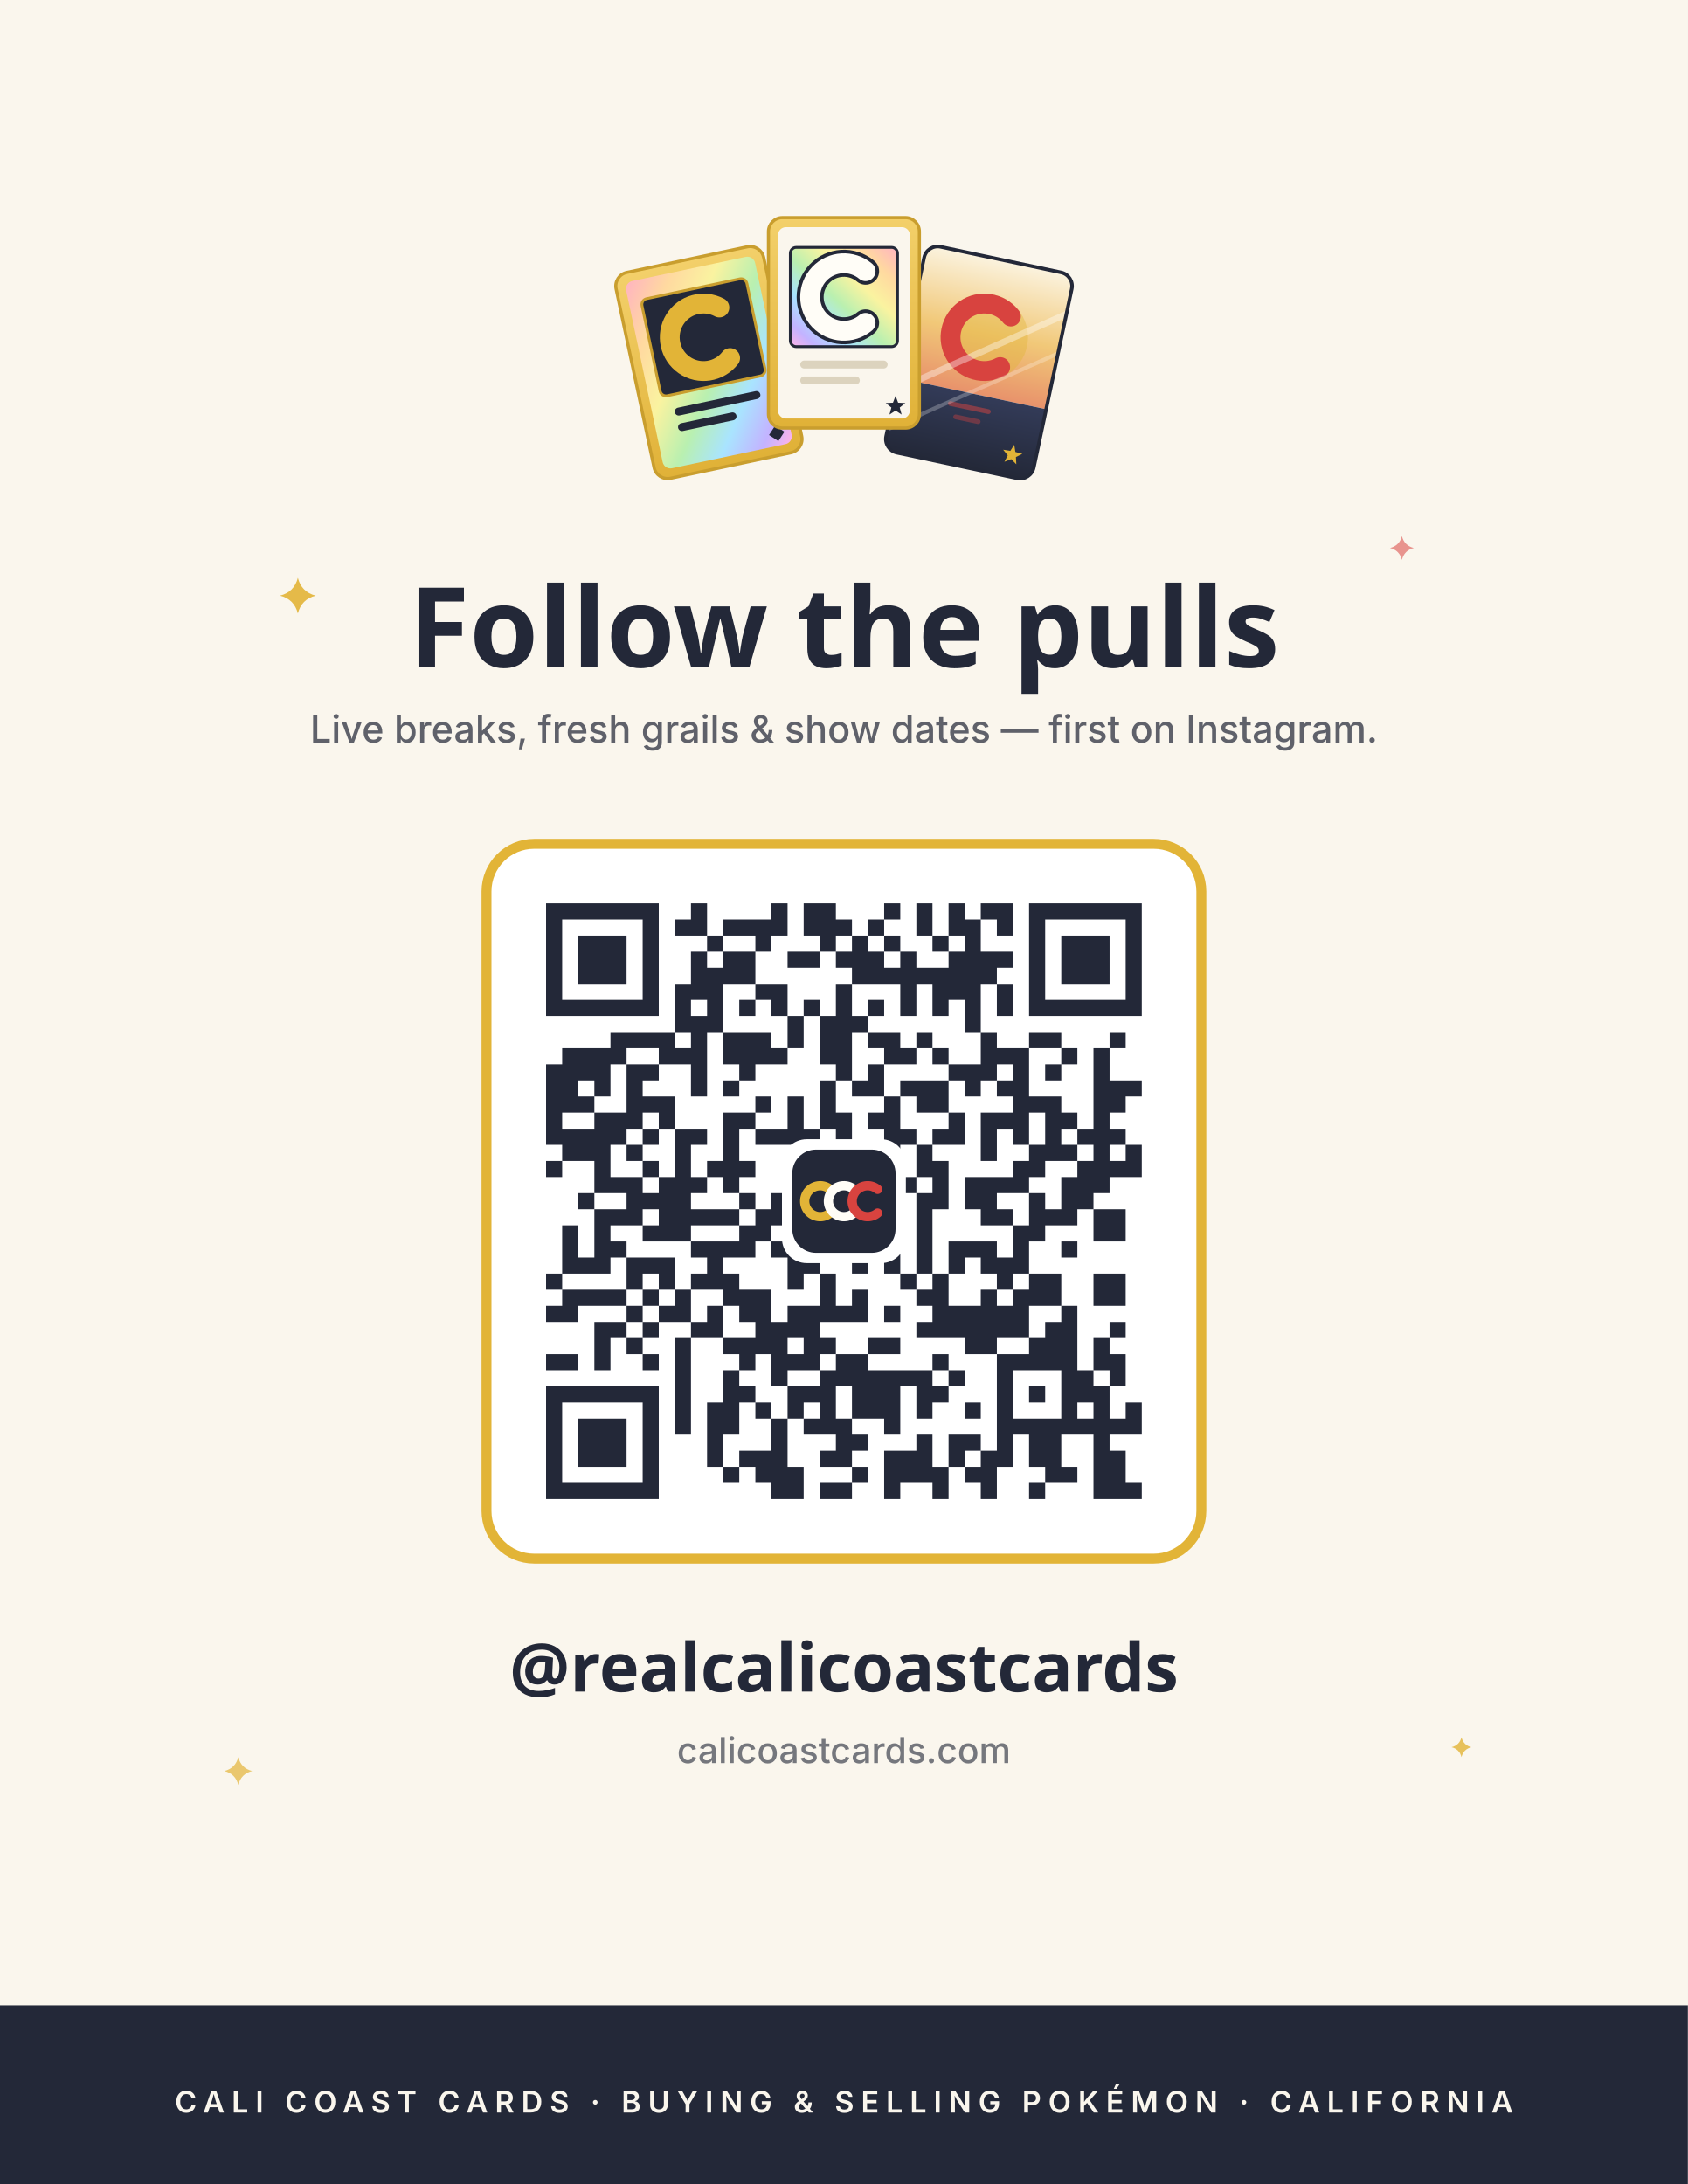
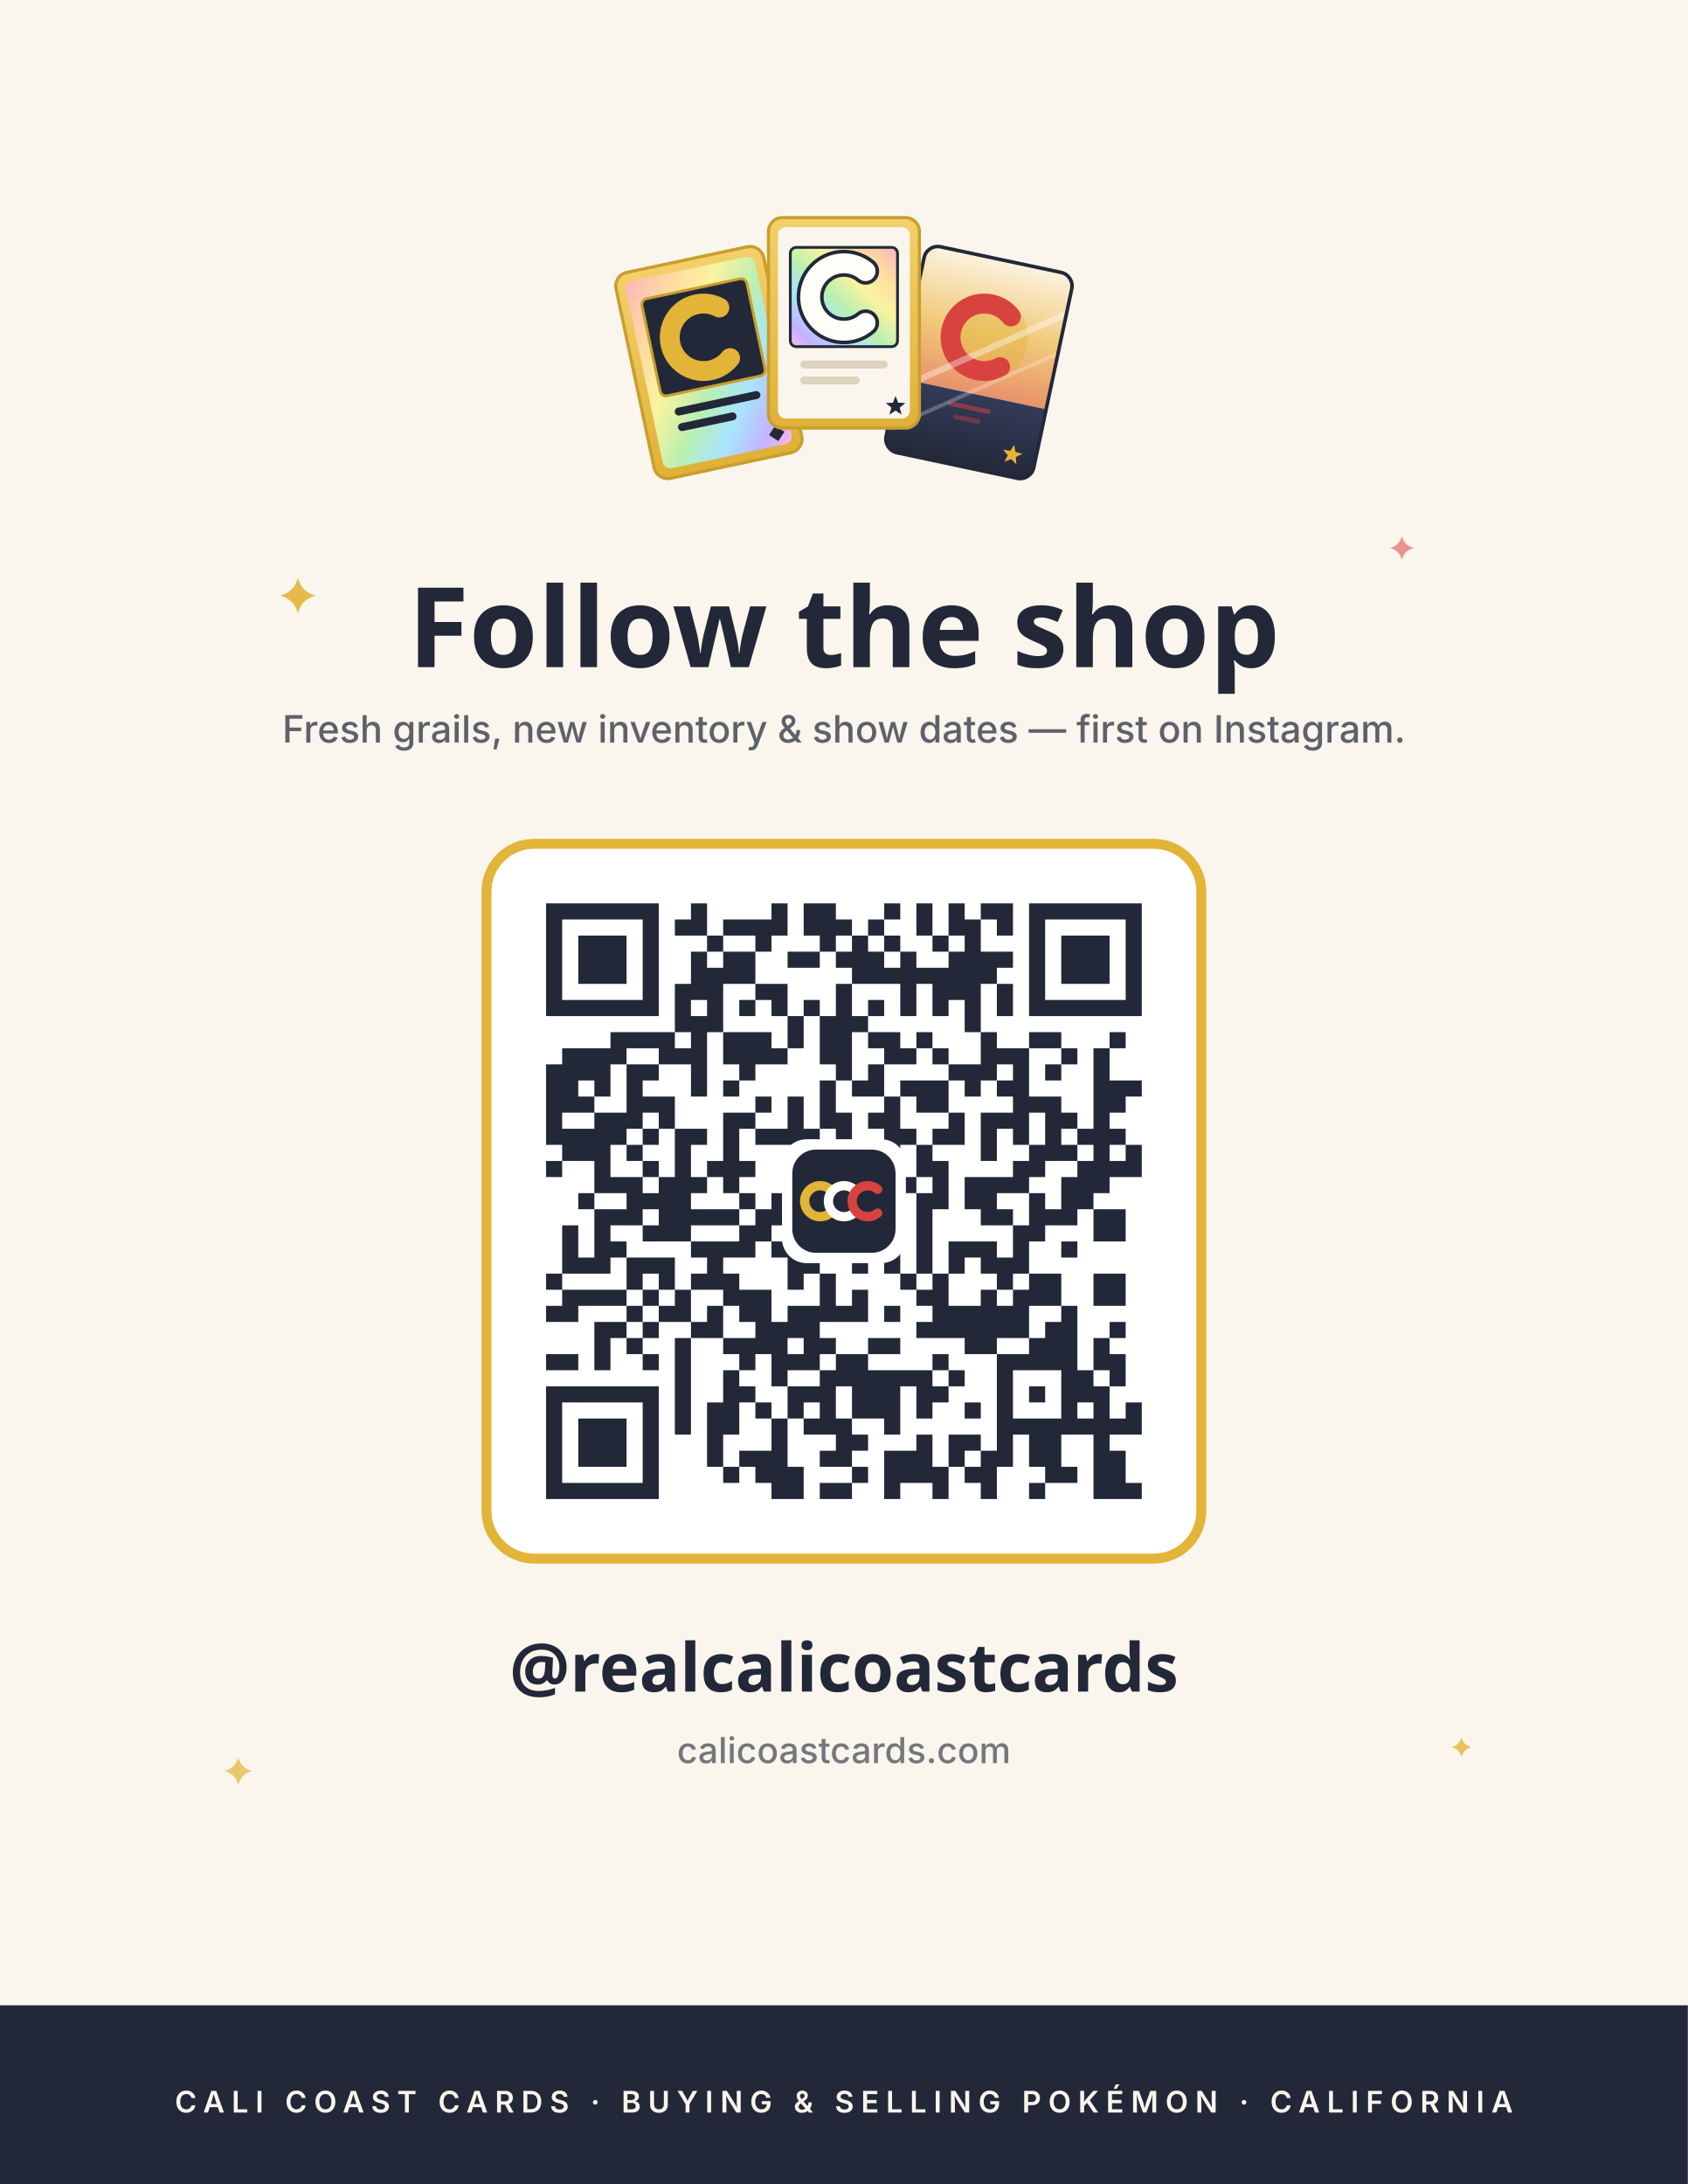
<svg xmlns="http://www.w3.org/2000/svg" width="8.5in" height="11in" viewBox="0 0 850 1100">
  <defs>
    <linearGradient id="gb" x1="0" y1="0" x2="0" y2="1">
      <stop offset="0" stop-color="#F3D06A" />
      <stop offset="1" stop-color="#E0B137" />
    </linearGradient>
    <linearGradient id="holoA" x1="0" y1="0" x2="1" y2="1">
      <stop offset="0" stop-color="#FFB3C1" />
      <stop offset="0.18" stop-color="#FFD9A0" />
      <stop offset="0.36" stop-color="#FAF3A0" />
      <stop offset="0.55" stop-color="#B9F0B0" />
      <stop offset="0.72" stop-color="#A9E4FF" />
      <stop offset="0.88" stop-color="#C3B3FF" />
      <stop offset="1" stop-color="#FFB3E8" />
    </linearGradient>
    <linearGradient id="holoB" x1="1" y1="0" x2="0" y2="1">
      <stop offset="0" stop-color="#FFB3C1" />
      <stop offset="0.18" stop-color="#FFD9A0" />
      <stop offset="0.36" stop-color="#FAF3A0" />
      <stop offset="0.55" stop-color="#B9F0B0" />
      <stop offset="0.72" stop-color="#A9E4FF" />
      <stop offset="0.88" stop-color="#C3B3FF" />
      <stop offset="1" stop-color="#FFB3E8" />
    </linearGradient>
    <linearGradient id="sky" x1="0" y1="0" x2="0" y2="1">
      <stop offset="0" stop-color="#FBF3DF" />
      <stop offset="0.55" stop-color="#F1C878" />
      <stop offset="1" stop-color="#E8926B" />
    </linearGradient>
    <linearGradient id="sea" x1="0" y1="0" x2="0" y2="1">
      <stop offset="0" stop-color="#333B58" />
      <stop offset="1" stop-color="#232838" />
    </linearGradient>
    <clipPath id="rc">
      <rect x="-19" y="-26.5" width="38" height="53" rx="3.5" />
    </clipPath>
  </defs>
  <rect width="850" height="1100" fill="#FAF6ED" />
  <path d="M 0,-9 Q 1.8,-1.8 9,0 Q 1.8,1.8 0,9 Q -1.8,1.8 -9,0 Q -1.8,-1.8 0,-9 Z" transform="translate(150,300)" fill="#E2B437" opacity="0.9" />
  <path d="M 0,-6 Q 1.2,-1.2 6,0 Q 1.2,1.2 0,6 Q -1.2,1.2 -6,0 Q -1.2,-1.2 0,-6 Z" transform="translate(706,276)" fill="#D8433F" opacity="0.55" />
  <path d="M 0,-7 Q 1.4,-1.4 7,0 Q 1.4,1.4 0,7 Q -1.4,1.4 -7,0 Q -1.4,-1.4 0,-7 Z" transform="translate(120,892)" fill="#E2B437" opacity="0.7" />
  <path d="M 0,-5 Q 1,-1 5,0 Q 1,1 0,5 Q -1,1 -5,0 Q -1,-1 0,-5 Z" transform="translate(736,880)" fill="#E2B437" opacity="0.8" />
  <g transform="translate(425,180) scale(2) translate(-70,-52.7)">
    <g transform="translate(36,54) rotate(-12)">
      <rect x="-19" y="-26.5" width="38" height="53" rx="3.5" fill="url(#gb)" stroke="#C99E2E" stroke-width="0.8" />
      <rect x="-16.6" y="-24.1" width="33.2" height="48.2" rx="2" fill="url(#holoA)" />
      <rect x="-13.5" y="-19" width="27" height="25" rx="1.5" fill="#232838" stroke="#C99E2E" stroke-width="0.7" />
      <path d="M 5.46 -13.01 A 8.5 8.5 0 1 0 5.46 0.01" fill="none" stroke="#E2B437" stroke-width="5" stroke-linecap="round" />
      <rect x="-11" y="9.5" width="22" height="2" rx="1" fill="#232838" />
      <rect x="-11" y="13.5" width="15" height="2" rx="1" fill="#232838" />
      <rect x="11.6" y="19.6" width="2.8" height="2.8" fill="#232838" transform="rotate(45 13 21)" />
    </g>
    <g transform="translate(104,54) rotate(12)">
      <g clip-path="url(#rc)">
        <rect x="-19" y="-26.5" width="38" height="34.5" fill="url(#sky)" />
        <circle cx="0" cy="-6.5" r="11" fill="#E2B437" opacity="0.4" />
        <path d="M 5.46 -13.01 A 8.5 8.5 0 1 0 5.46 0.01" fill="none" stroke="#D8433F" stroke-width="5" stroke-linecap="round" />
        <rect x="-19" y="8" width="38" height="18.5" fill="url(#sea)" />
        <rect x="-5.5" y="11" width="11" height="1.2" rx="0.6" fill="#D8433F" opacity="0.5" />
        <rect x="-3.5" y="14" width="7" height="1.2" rx="0.6" fill="#D8433F" opacity="0.38" />
        <g transform="rotate(-36)">
          <rect x="-32" y="-3" width="64" height="1.6" fill="#FFFFFF" opacity="0.38" />
          <rect x="-32" y="5.5" width="64" height="1" fill="#FFFFFF" opacity="0.25" />
        </g>
        <g transform="translate(13,21)">
          <path d="M 0,-2.6 L 0.65,-0.89 L 2.47,-0.8 L 1.05,0.34 L 1.53,2.1 L 0,1.1 L -1.53,2.1 L -1.05,0.34 L -2.47,-0.8 L -0.65,-0.89 Z" fill="#E2B437" />
        </g>
      </g>
      <rect x="-19" y="-26.5" width="38" height="53" rx="3.5" fill="none" stroke="#232838" stroke-width="0.9" />
    </g>
    <g transform="translate(70,44)">
      <rect x="-19" y="-26.5" width="38" height="53" rx="3.5" fill="url(#gb)" stroke="#C99E2E" stroke-width="0.8" />
      <rect x="-16.6" y="-24.1" width="33.2" height="48.2" rx="2" fill="#FAF6ED" />
      <rect x="-13.5" y="-19" width="27" height="25" rx="1.5" fill="url(#holoB)" stroke="#232838" stroke-width="0.7" />
      <path d="M 5.46 -13.01 A 8.5 8.5 0 1 0 5.46 0.01" fill="none" stroke="#232838" stroke-width="6.8" stroke-linecap="round" />
      <path d="M 5.46 -13.01 A 8.5 8.5 0 1 0 5.46 0.01" fill="none" stroke="#FFFDF7" stroke-width="5" stroke-linecap="round" />
      <rect x="-11" y="9.5" width="22" height="2" rx="1" fill="#DCD3BE" />
      <rect x="-11" y="13.5" width="15" height="2" rx="1" fill="#DCD3BE" />
      <g transform="translate(13,21)">
        <path d="M 0,-2.6 L 0.65,-0.89 L 2.47,-0.8 L 1.05,0.34 L 1.53,2.1 L 0,1.1 L -1.53,2.1 L -1.05,0.34 L -2.47,-0.8 L -0.65,-0.89 Z" fill="#232838" />
      </g>
    </g>
  </g>
-   <text x="425" y="336" text-anchor="middle" font-family="Fraunces" font-weight="700" font-size="56" fill="#232838">Follow the pulls</text>
-   <text x="425" y="374" text-anchor="middle" font-family="Inter" font-weight="500" font-size="19" fill="#232838" opacity="0.72">Live breaks, fresh grails &amp; show dates — first on Instagram.</text>
+   <text x="425" y="336" text-anchor="middle" font-family="Fraunces" font-weight="700" font-size="56" fill="#232838">Follow the shop</text>
+   <text x="425" y="374" text-anchor="middle" font-family="Inter" font-weight="500" font-size="19" fill="#232838" opacity="0.72">Fresh grails, new inventory &amp; show dates — first on Instagram.</text>
  <rect x="245" y="425" width="360" height="360" rx="24" fill="#FFFFFF" stroke="#E2B437" stroke-width="5" />
  <rect x="253" y="433" width="344" height="344" rx="30.96" fill="#FFFFFF" />
  <g transform="translate(275,455) scale(8.108108)">
    <path d="M0 0h1v1h-1zM1 0h1v1h-1zM2 0h1v1h-1zM3 0h1v1h-1zM4 0h1v1h-1zM5 0h1v1h-1zM6 0h1v1h-1zM9 0h1v1h-1zM14 0h1v1h-1zM16 0h1v1h-1zM17 0h1v1h-1zM21 0h1v1h-1zM23 0h1v1h-1zM25 0h1v1h-1zM27 0h1v1h-1zM28 0h1v1h-1zM30 0h1v1h-1zM31 0h1v1h-1zM32 0h1v1h-1zM33 0h1v1h-1zM34 0h1v1h-1zM35 0h1v1h-1zM36 0h1v1h-1zM0 1h1v1h-1zM6 1h1v1h-1zM8 1h1v1h-1zM9 1h1v1h-1zM11 1h1v1h-1zM12 1h1v1h-1zM13 1h1v1h-1zM14 1h1v1h-1zM16 1h1v1h-1zM17 1h1v1h-1zM18 1h1v1h-1zM20 1h1v1h-1zM23 1h1v1h-1zM25 1h1v1h-1zM26 1h1v1h-1zM28 1h1v1h-1zM30 1h1v1h-1zM36 1h1v1h-1zM0 2h1v1h-1zM2 2h1v1h-1zM3 2h1v1h-1zM4 2h1v1h-1zM6 2h1v1h-1zM10 2h1v1h-1zM13 2h1v1h-1zM17 2h1v1h-1zM19 2h1v1h-1zM21 2h1v1h-1zM24 2h1v1h-1zM26 2h1v1h-1zM30 2h1v1h-1zM32 2h1v1h-1zM33 2h1v1h-1zM34 2h1v1h-1zM36 2h1v1h-1zM0 3h1v1h-1zM2 3h1v1h-1zM3 3h1v1h-1zM4 3h1v1h-1zM6 3h1v1h-1zM9 3h1v1h-1zM11 3h1v1h-1zM12 3h1v1h-1zM15 3h1v1h-1zM16 3h1v1h-1zM18 3h1v1h-1zM19 3h1v1h-1zM20 3h1v1h-1zM22 3h1v1h-1zM25 3h1v1h-1zM26 3h1v1h-1zM27 3h1v1h-1zM28 3h1v1h-1zM30 3h1v1h-1zM32 3h1v1h-1zM33 3h1v1h-1zM34 3h1v1h-1zM36 3h1v1h-1zM0 4h1v1h-1zM2 4h1v1h-1zM3 4h1v1h-1zM4 4h1v1h-1zM6 4h1v1h-1zM9 4h1v1h-1zM10 4h1v1h-1zM11 4h1v1h-1zM12 4h1v1h-1zM19 4h1v1h-1zM20 4h1v1h-1zM21 4h1v1h-1zM22 4h1v1h-1zM23 4h1v1h-1zM24 4h1v1h-1zM25 4h1v1h-1zM26 4h1v1h-1zM27 4h1v1h-1zM30 4h1v1h-1zM32 4h1v1h-1zM33 4h1v1h-1zM34 4h1v1h-1zM36 4h1v1h-1zM0 5h1v1h-1zM6 5h1v1h-1zM8 5h1v1h-1zM9 5h1v1h-1zM10 5h1v1h-1zM13 5h1v1h-1zM14 5h1v1h-1zM18 5h1v1h-1zM22 5h1v1h-1zM24 5h1v1h-1zM25 5h1v1h-1zM26 5h1v1h-1zM28 5h1v1h-1zM30 5h1v1h-1zM36 5h1v1h-1zM0 6h1v1h-1zM1 6h1v1h-1zM2 6h1v1h-1zM3 6h1v1h-1zM4 6h1v1h-1zM5 6h1v1h-1zM6 6h1v1h-1zM8 6h1v1h-1zM10 6h1v1h-1zM12 6h1v1h-1zM14 6h1v1h-1zM16 6h1v1h-1zM18 6h1v1h-1zM20 6h1v1h-1zM22 6h1v1h-1zM24 6h1v1h-1zM26 6h1v1h-1zM28 6h1v1h-1zM30 6h1v1h-1zM31 6h1v1h-1zM32 6h1v1h-1zM33 6h1v1h-1zM34 6h1v1h-1zM35 6h1v1h-1zM36 6h1v1h-1zM8 7h1v1h-1zM9 7h1v1h-1zM10 7h1v1h-1zM15 7h1v1h-1zM17 7h1v1h-1zM18 7h1v1h-1zM19 7h1v1h-1zM26 7h1v1h-1zM4 8h1v1h-1zM5 8h1v1h-1zM6 8h1v1h-1zM7 8h1v1h-1zM9 8h1v1h-1zM11 8h1v1h-1zM12 8h1v1h-1zM13 8h1v1h-1zM15 8h1v1h-1zM17 8h1v1h-1zM18 8h1v1h-1zM20 8h1v1h-1zM21 8h1v1h-1zM23 8h1v1h-1zM27 8h1v1h-1zM30 8h1v1h-1zM31 8h1v1h-1zM35 8h1v1h-1zM1 9h1v1h-1zM2 9h1v1h-1zM3 9h1v1h-1zM4 9h1v1h-1zM7 9h1v1h-1zM8 9h1v1h-1zM9 9h1v1h-1zM11 9h1v1h-1zM12 9h1v1h-1zM13 9h1v1h-1zM14 9h1v1h-1zM17 9h1v1h-1zM18 9h1v1h-1zM21 9h1v1h-1zM22 9h1v1h-1zM24 9h1v1h-1zM27 9h1v1h-1zM28 9h1v1h-1zM29 9h1v1h-1zM32 9h1v1h-1zM34 9h1v1h-1zM0 10h1v1h-1zM1 10h1v1h-1zM2 10h1v1h-1zM3 10h1v1h-1zM5 10h1v1h-1zM6 10h1v1h-1zM9 10h1v1h-1zM12 10h1v1h-1zM18 10h1v1h-1zM20 10h1v1h-1zM25 10h1v1h-1zM26 10h1v1h-1zM27 10h1v1h-1zM29 10h1v1h-1zM31 10h1v1h-1zM34 10h1v1h-1zM0 11h1v1h-1zM1 11h1v1h-1zM3 11h1v1h-1zM5 11h1v1h-1zM9 11h1v1h-1zM11 11h1v1h-1zM17 11h1v1h-1zM19 11h1v1h-1zM20 11h1v1h-1zM22 11h1v1h-1zM23 11h1v1h-1zM24 11h1v1h-1zM26 11h1v1h-1zM28 11h1v1h-1zM29 11h1v1h-1zM34 11h1v1h-1zM35 11h1v1h-1zM36 11h1v1h-1zM0 12h1v1h-1zM1 12h1v1h-1zM2 12h1v1h-1zM5 12h1v1h-1zM6 12h1v1h-1zM7 12h1v1h-1zM13 12h1v1h-1zM15 12h1v1h-1zM17 12h1v1h-1zM21 12h1v1h-1zM23 12h1v1h-1zM24 12h1v1h-1zM29 12h1v1h-1zM30 12h1v1h-1zM31 12h1v1h-1zM34 12h1v1h-1zM35 12h1v1h-1zM0 13h1v1h-1zM3 13h1v1h-1zM4 13h1v1h-1zM5 13h1v1h-1zM7 13h1v1h-1zM11 13h1v1h-1zM12 13h1v1h-1zM15 13h1v1h-1zM17 13h1v1h-1zM18 13h1v1h-1zM20 13h1v1h-1zM21 13h1v1h-1zM25 13h1v1h-1zM27 13h1v1h-1zM28 13h1v1h-1zM29 13h1v1h-1zM31 13h1v1h-1zM32 13h1v1h-1zM34 13h1v1h-1zM0 14h1v1h-1zM1 14h1v1h-1zM2 14h1v1h-1zM3 14h1v1h-1zM4 14h1v1h-1zM6 14h1v1h-1zM8 14h1v1h-1zM9 14h1v1h-1zM11 14h1v1h-1zM13 14h1v1h-1zM14 14h1v1h-1zM15 14h1v1h-1zM16 14h1v1h-1zM18 14h1v1h-1zM21 14h1v1h-1zM22 14h1v1h-1zM24 14h1v1h-1zM25 14h1v1h-1zM27 14h1v1h-1zM29 14h1v1h-1zM31 14h1v1h-1zM33 14h1v1h-1zM34 14h1v1h-1zM35 14h1v1h-1zM1 15h1v1h-1zM2 15h1v1h-1zM3 15h1v1h-1zM5 15h1v1h-1zM8 15h1v1h-1zM11 15h1v1h-1zM16 15h1v1h-1zM18 15h1v1h-1zM19 15h1v1h-1zM20 15h1v1h-1zM21 15h1v1h-1zM23 15h1v1h-1zM27 15h1v1h-1zM30 15h1v1h-1zM31 15h1v1h-1zM32 15h1v1h-1zM34 15h1v1h-1zM36 15h1v1h-1zM0 16h1v1h-1zM3 16h1v1h-1zM6 16h1v1h-1zM8 16h1v1h-1zM10 16h1v1h-1zM11 16h1v1h-1zM12 16h1v1h-1zM15 16h1v1h-1zM17 16h1v1h-1zM18 16h1v1h-1zM20 16h1v1h-1zM21 16h1v1h-1zM23 16h1v1h-1zM24 16h1v1h-1zM29 16h1v1h-1zM30 16h1v1h-1zM33 16h1v1h-1zM34 16h1v1h-1zM35 16h1v1h-1zM36 16h1v1h-1zM3 17h1v1h-1zM4 17h1v1h-1zM5 17h1v1h-1zM7 17h1v1h-1zM8 17h1v1h-1zM9 17h1v1h-1zM11 17h1v1h-1zM15 17h1v1h-1zM20 17h1v1h-1zM22 17h1v1h-1zM24 17h1v1h-1zM26 17h1v1h-1zM27 17h1v1h-1zM28 17h1v1h-1zM29 17h1v1h-1zM32 17h1v1h-1zM33 17h1v1h-1zM34 17h1v1h-1zM2 18h1v1h-1zM5 18h1v1h-1zM6 18h1v1h-1zM7 18h1v1h-1zM8 18h1v1h-1zM12 18h1v1h-1zM14 18h1v1h-1zM16 18h1v1h-1zM17 18h1v1h-1zM19 18h1v1h-1zM20 18h1v1h-1zM23 18h1v1h-1zM24 18h1v1h-1zM26 18h1v1h-1zM27 18h1v1h-1zM30 18h1v1h-1zM32 18h1v1h-1zM33 18h1v1h-1zM3 19h1v1h-1zM4 19h1v1h-1zM5 19h1v1h-1zM7 19h1v1h-1zM8 19h1v1h-1zM9 19h1v1h-1zM10 19h1v1h-1zM11 19h1v1h-1zM13 19h1v1h-1zM14 19h1v1h-1zM15 19h1v1h-1zM17 19h1v1h-1zM18 19h1v1h-1zM21 19h1v1h-1zM23 19h1v1h-1zM27 19h1v1h-1zM28 19h1v1h-1zM30 19h1v1h-1zM31 19h1v1h-1zM32 19h1v1h-1zM34 19h1v1h-1zM35 19h1v1h-1zM1 20h1v1h-1zM3 20h1v1h-1zM6 20h1v1h-1zM7 20h1v1h-1zM8 20h1v1h-1zM12 20h1v1h-1zM13 20h1v1h-1zM15 20h1v1h-1zM18 20h1v1h-1zM20 20h1v1h-1zM21 20h1v1h-1zM23 20h1v1h-1zM29 20h1v1h-1zM30 20h1v1h-1zM34 20h1v1h-1zM35 20h1v1h-1zM1 21h1v1h-1zM3 21h1v1h-1zM4 21h1v1h-1zM9 21h1v1h-1zM10 21h1v1h-1zM11 21h1v1h-1zM12 21h1v1h-1zM14 21h1v1h-1zM15 21h1v1h-1zM17 21h1v1h-1zM20 21h1v1h-1zM21 21h1v1h-1zM23 21h1v1h-1zM25 21h1v1h-1zM26 21h1v1h-1zM27 21h1v1h-1zM29 21h1v1h-1zM32 21h1v1h-1zM1 22h1v1h-1zM2 22h1v1h-1zM3 22h1v1h-1zM5 22h1v1h-1zM6 22h1v1h-1zM7 22h1v1h-1zM10 22h1v1h-1zM15 22h1v1h-1zM16 22h1v1h-1zM19 22h1v1h-1zM21 22h1v1h-1zM23 22h1v1h-1zM25 22h1v1h-1zM27 22h1v1h-1zM28 22h1v1h-1zM29 22h1v1h-1zM0 23h1v1h-1zM5 23h1v1h-1zM7 23h1v1h-1zM9 23h1v1h-1zM10 23h1v1h-1zM11 23h1v1h-1zM15 23h1v1h-1zM17 23h1v1h-1zM22 23h1v1h-1zM24 23h1v1h-1zM28 23h1v1h-1zM30 23h1v1h-1zM31 23h1v1h-1zM34 23h1v1h-1zM35 23h1v1h-1zM1 24h1v1h-1zM2 24h1v1h-1zM3 24h1v1h-1zM4 24h1v1h-1zM6 24h1v1h-1zM8 24h1v1h-1zM11 24h1v1h-1zM12 24h1v1h-1zM13 24h1v1h-1zM17 24h1v1h-1zM19 24h1v1h-1zM23 24h1v1h-1zM24 24h1v1h-1zM27 24h1v1h-1zM29 24h1v1h-1zM30 24h1v1h-1zM31 24h1v1h-1zM34 24h1v1h-1zM35 24h1v1h-1zM0 25h1v1h-1zM1 25h1v1h-1zM5 25h1v1h-1zM7 25h1v1h-1zM8 25h1v1h-1zM10 25h1v1h-1zM12 25h1v1h-1zM13 25h1v1h-1zM15 25h1v1h-1zM16 25h1v1h-1zM17 25h1v1h-1zM18 25h1v1h-1zM19 25h1v1h-1zM21 25h1v1h-1zM24 25h1v1h-1zM25 25h1v1h-1zM26 25h1v1h-1zM27 25h1v1h-1zM28 25h1v1h-1zM29 25h1v1h-1zM32 25h1v1h-1zM3 26h1v1h-1zM4 26h1v1h-1zM6 26h1v1h-1zM9 26h1v1h-1zM10 26h1v1h-1zM13 26h1v1h-1zM14 26h1v1h-1zM15 26h1v1h-1zM16 26h1v1h-1zM23 26h1v1h-1zM24 26h1v1h-1zM25 26h1v1h-1zM26 26h1v1h-1zM27 26h1v1h-1zM28 26h1v1h-1zM29 26h1v1h-1zM31 26h1v1h-1zM32 26h1v1h-1zM35 26h1v1h-1zM3 27h1v1h-1zM5 27h1v1h-1zM8 27h1v1h-1zM11 27h1v1h-1zM12 27h1v1h-1zM13 27h1v1h-1zM14 27h1v1h-1zM16 27h1v1h-1zM17 27h1v1h-1zM20 27h1v1h-1zM21 27h1v1h-1zM26 27h1v1h-1zM27 27h1v1h-1zM30 27h1v1h-1zM31 27h1v1h-1zM32 27h1v1h-1zM34 27h1v1h-1zM0 28h1v1h-1zM1 28h1v1h-1zM3 28h1v1h-1zM6 28h1v1h-1zM8 28h1v1h-1zM12 28h1v1h-1zM14 28h1v1h-1zM15 28h1v1h-1zM16 28h1v1h-1zM18 28h1v1h-1zM19 28h1v1h-1zM24 28h1v1h-1zM28 28h1v1h-1zM29 28h1v1h-1zM30 28h1v1h-1zM31 28h1v1h-1zM32 28h1v1h-1zM34 28h1v1h-1zM35 28h1v1h-1zM8 29h1v1h-1zM11 29h1v1h-1zM14 29h1v1h-1zM17 29h1v1h-1zM18 29h1v1h-1zM19 29h1v1h-1zM20 29h1v1h-1zM21 29h1v1h-1zM22 29h1v1h-1zM23 29h1v1h-1zM25 29h1v1h-1zM28 29h1v1h-1zM32 29h1v1h-1zM33 29h1v1h-1zM35 29h1v1h-1zM0 30h1v1h-1zM1 30h1v1h-1zM2 30h1v1h-1zM3 30h1v1h-1zM4 30h1v1h-1zM5 30h1v1h-1zM6 30h1v1h-1zM8 30h1v1h-1zM11 30h1v1h-1zM12 30h1v1h-1zM15 30h1v1h-1zM16 30h1v1h-1zM17 30h1v1h-1zM19 30h1v1h-1zM20 30h1v1h-1zM21 30h1v1h-1zM23 30h1v1h-1zM24 30h1v1h-1zM28 30h1v1h-1zM30 30h1v1h-1zM32 30h1v1h-1zM33 30h1v1h-1zM34 30h1v1h-1zM0 31h1v1h-1zM6 31h1v1h-1zM8 31h1v1h-1zM10 31h1v1h-1zM11 31h1v1h-1zM13 31h1v1h-1zM15 31h1v1h-1zM17 31h1v1h-1zM19 31h1v1h-1zM20 31h1v1h-1zM21 31h1v1h-1zM23 31h1v1h-1zM26 31h1v1h-1zM28 31h1v1h-1zM32 31h1v1h-1zM34 31h1v1h-1zM36 31h1v1h-1zM0 32h1v1h-1zM2 32h1v1h-1zM3 32h1v1h-1zM4 32h1v1h-1zM6 32h1v1h-1zM8 32h1v1h-1zM10 32h1v1h-1zM11 32h1v1h-1zM14 32h1v1h-1zM16 32h1v1h-1zM17 32h1v1h-1zM18 32h1v1h-1zM21 32h1v1h-1zM28 32h1v1h-1zM29 32h1v1h-1zM30 32h1v1h-1zM31 32h1v1h-1zM32 32h1v1h-1zM33 32h1v1h-1zM34 32h1v1h-1zM35 32h1v1h-1zM36 32h1v1h-1zM0 33h1v1h-1zM2 33h1v1h-1zM3 33h1v1h-1zM4 33h1v1h-1zM6 33h1v1h-1zM10 33h1v1h-1zM14 33h1v1h-1zM18 33h1v1h-1zM19 33h1v1h-1zM23 33h1v1h-1zM25 33h1v1h-1zM26 33h1v1h-1zM28 33h1v1h-1zM30 33h1v1h-1zM31 33h1v1h-1zM34 33h1v1h-1zM0 34h1v1h-1zM2 34h1v1h-1zM3 34h1v1h-1zM4 34h1v1h-1zM6 34h1v1h-1zM10 34h1v1h-1zM12 34h1v1h-1zM13 34h1v1h-1zM14 34h1v1h-1zM17 34h1v1h-1zM18 34h1v1h-1zM21 34h1v1h-1zM22 34h1v1h-1zM23 34h1v1h-1zM25 34h1v1h-1zM27 34h1v1h-1zM28 34h1v1h-1zM30 34h1v1h-1zM31 34h1v1h-1zM34 34h1v1h-1zM35 34h1v1h-1zM0 35h1v1h-1zM6 35h1v1h-1zM11 35h1v1h-1zM13 35h1v1h-1zM14 35h1v1h-1zM15 35h1v1h-1zM19 35h1v1h-1zM21 35h1v1h-1zM22 35h1v1h-1zM23 35h1v1h-1zM24 35h1v1h-1zM26 35h1v1h-1zM27 35h1v1h-1zM31 35h1v1h-1zM32 35h1v1h-1zM34 35h1v1h-1zM35 35h1v1h-1zM0 36h1v1h-1zM1 36h1v1h-1zM2 36h1v1h-1zM3 36h1v1h-1zM4 36h1v1h-1zM5 36h1v1h-1zM6 36h1v1h-1zM14 36h1v1h-1zM15 36h1v1h-1zM17 36h1v1h-1zM18 36h1v1h-1zM21 36h1v1h-1zM24 36h1v1h-1zM27 36h1v1h-1zM30 36h1v1h-1zM34 36h1v1h-1zM35 36h1v1h-1zM36 36h1v1h-1z" fill="#232838" />
  </g>
  <rect x="393.8" y="573.8" width="62.4" height="62.4" rx="12.48" fill="#FFFFFF" />
  <g transform="translate(425,605)">
    <g transform="translate(-26,-26) scale(0.52)">
      <rect width="100" height="100" rx="23" fill="#232838" />
      <path d="M 36.64 38.51 A 15 15 0 1 0 36.64 61.49" fill="none" stroke="#E2B437" stroke-width="9" stroke-linecap="round" />
      <path d="M 59.64 38.51 A 15 15 0 1 0 59.64 61.49" fill="none" stroke="#FFFDF7" stroke-width="9" stroke-linecap="round" />
      <path d="M 82.64 38.51 A 15 15 0 1 0 82.64 61.49" fill="none" stroke="#D8433F" stroke-width="9" stroke-linecap="round" />
    </g>
  </g>
  <text x="425" y="852" text-anchor="middle" font-family="Fraunces" font-weight="600" font-size="34" fill="#232838">@realcalicoastcards</text>
  <text x="425" y="888" text-anchor="middle" font-family="Inter" font-weight="500" font-size="18" fill="#232838" opacity="0.62">calicoastcards.com</text>
  <rect x="0" y="1010" width="850" height="90" fill="#232838" />
  <text x="425" y="1064" text-anchor="middle" font-family="Inter" font-weight="600" font-size="15" letter-spacing="3.5" fill="#FAF6ED">CALI COAST CARDS · BUYING &amp; SELLING POKÉMON · CALIFORNIA</text>
</svg>
